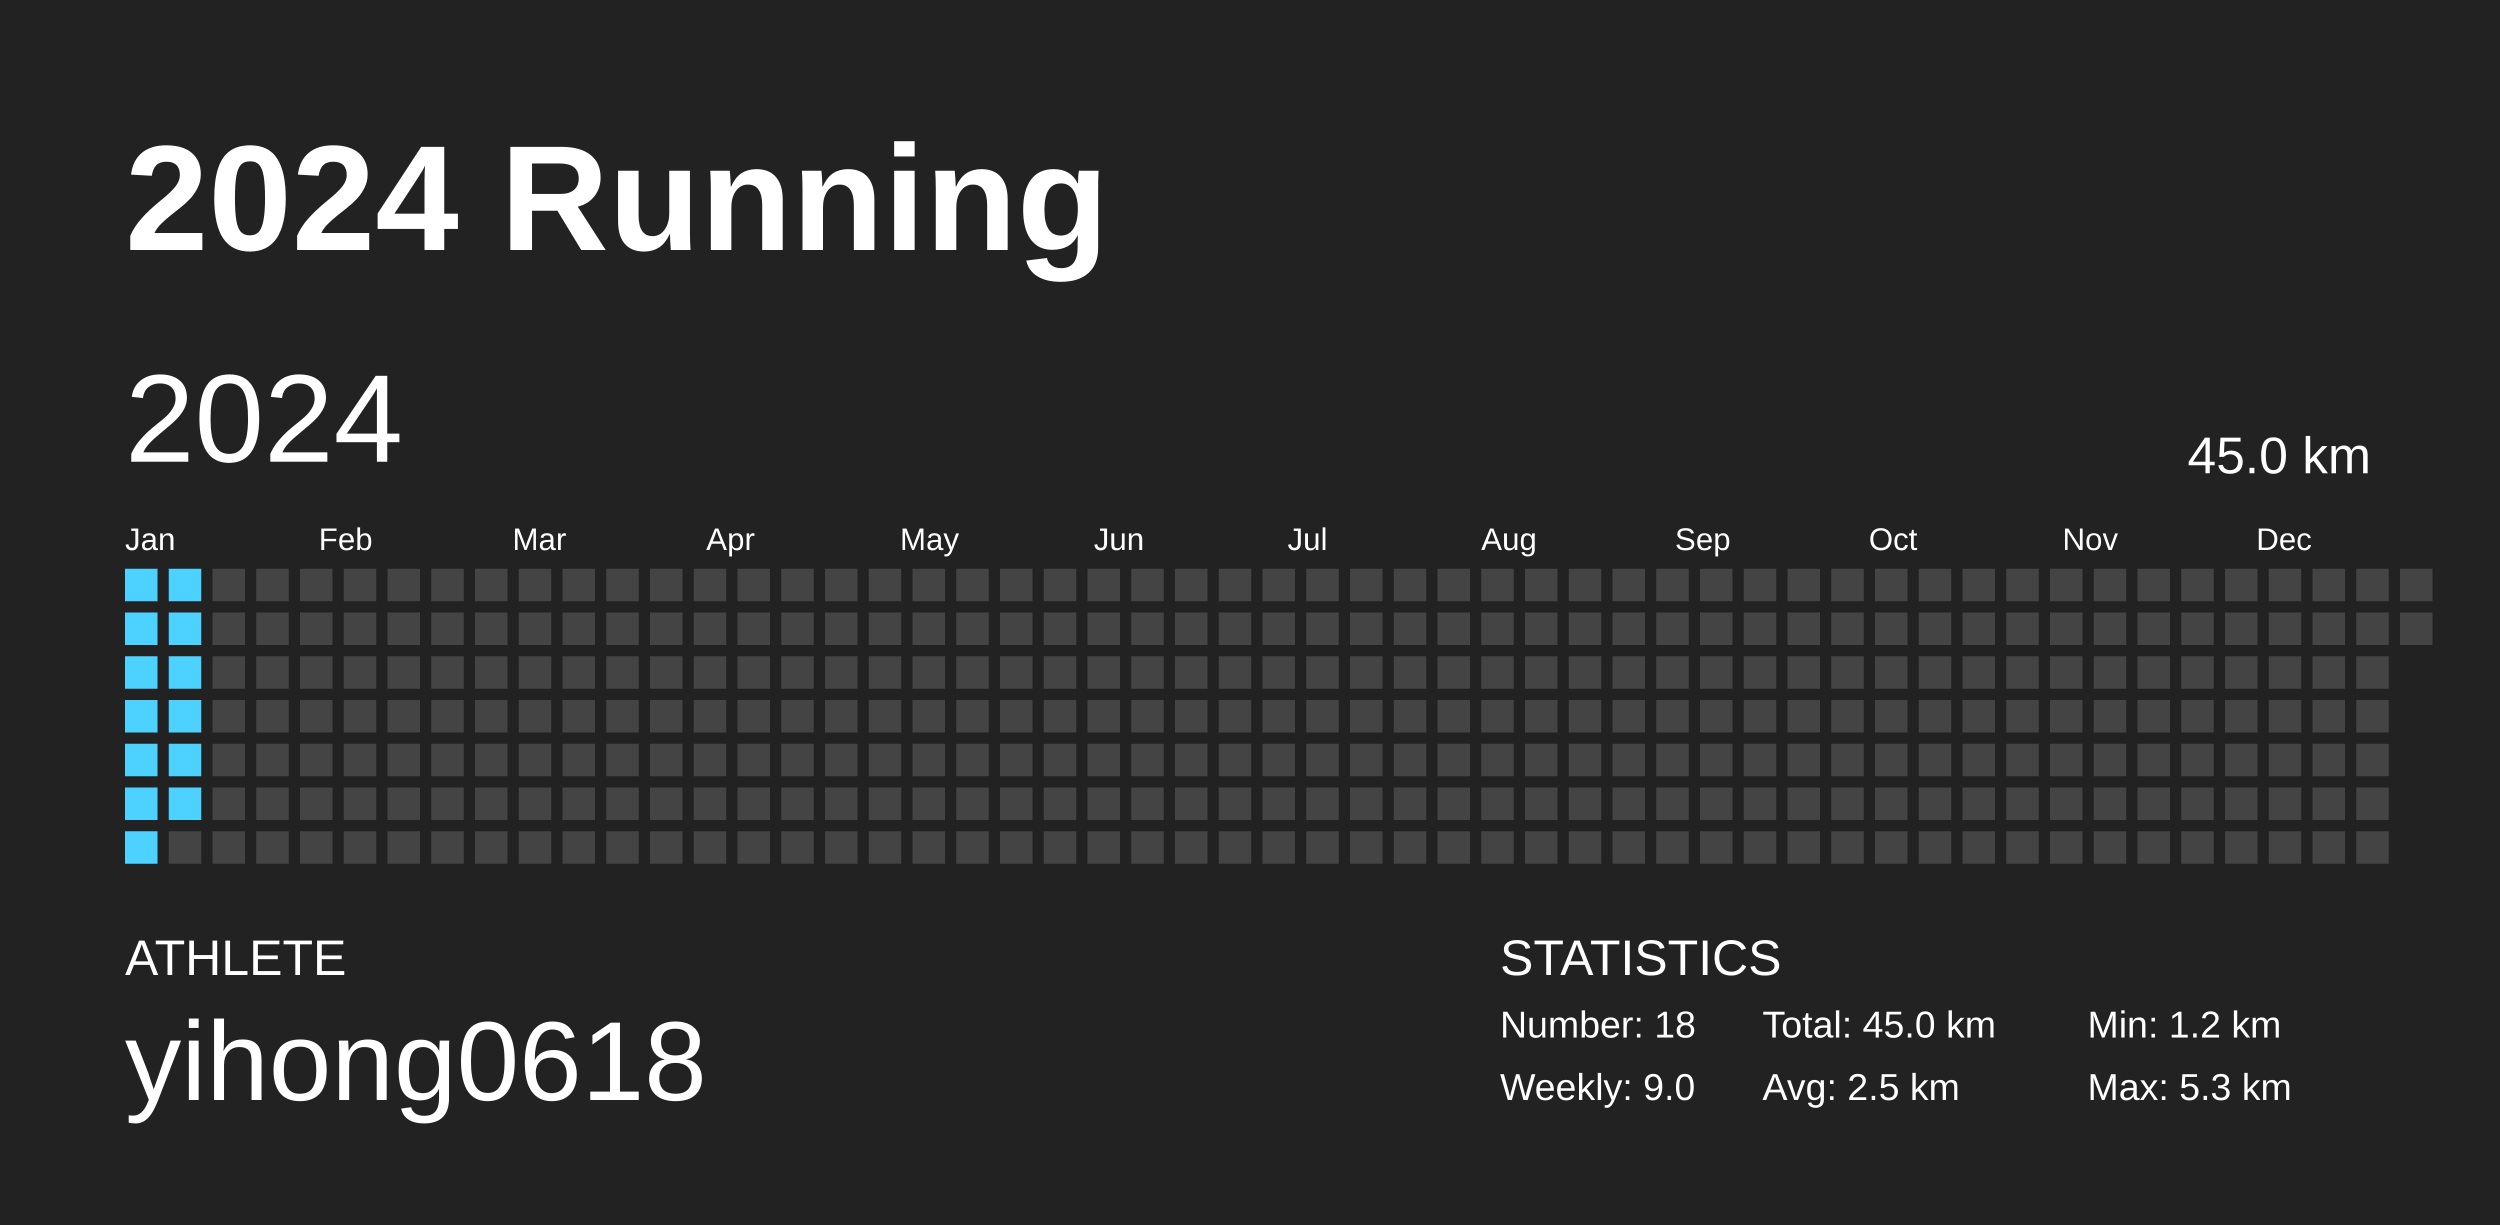
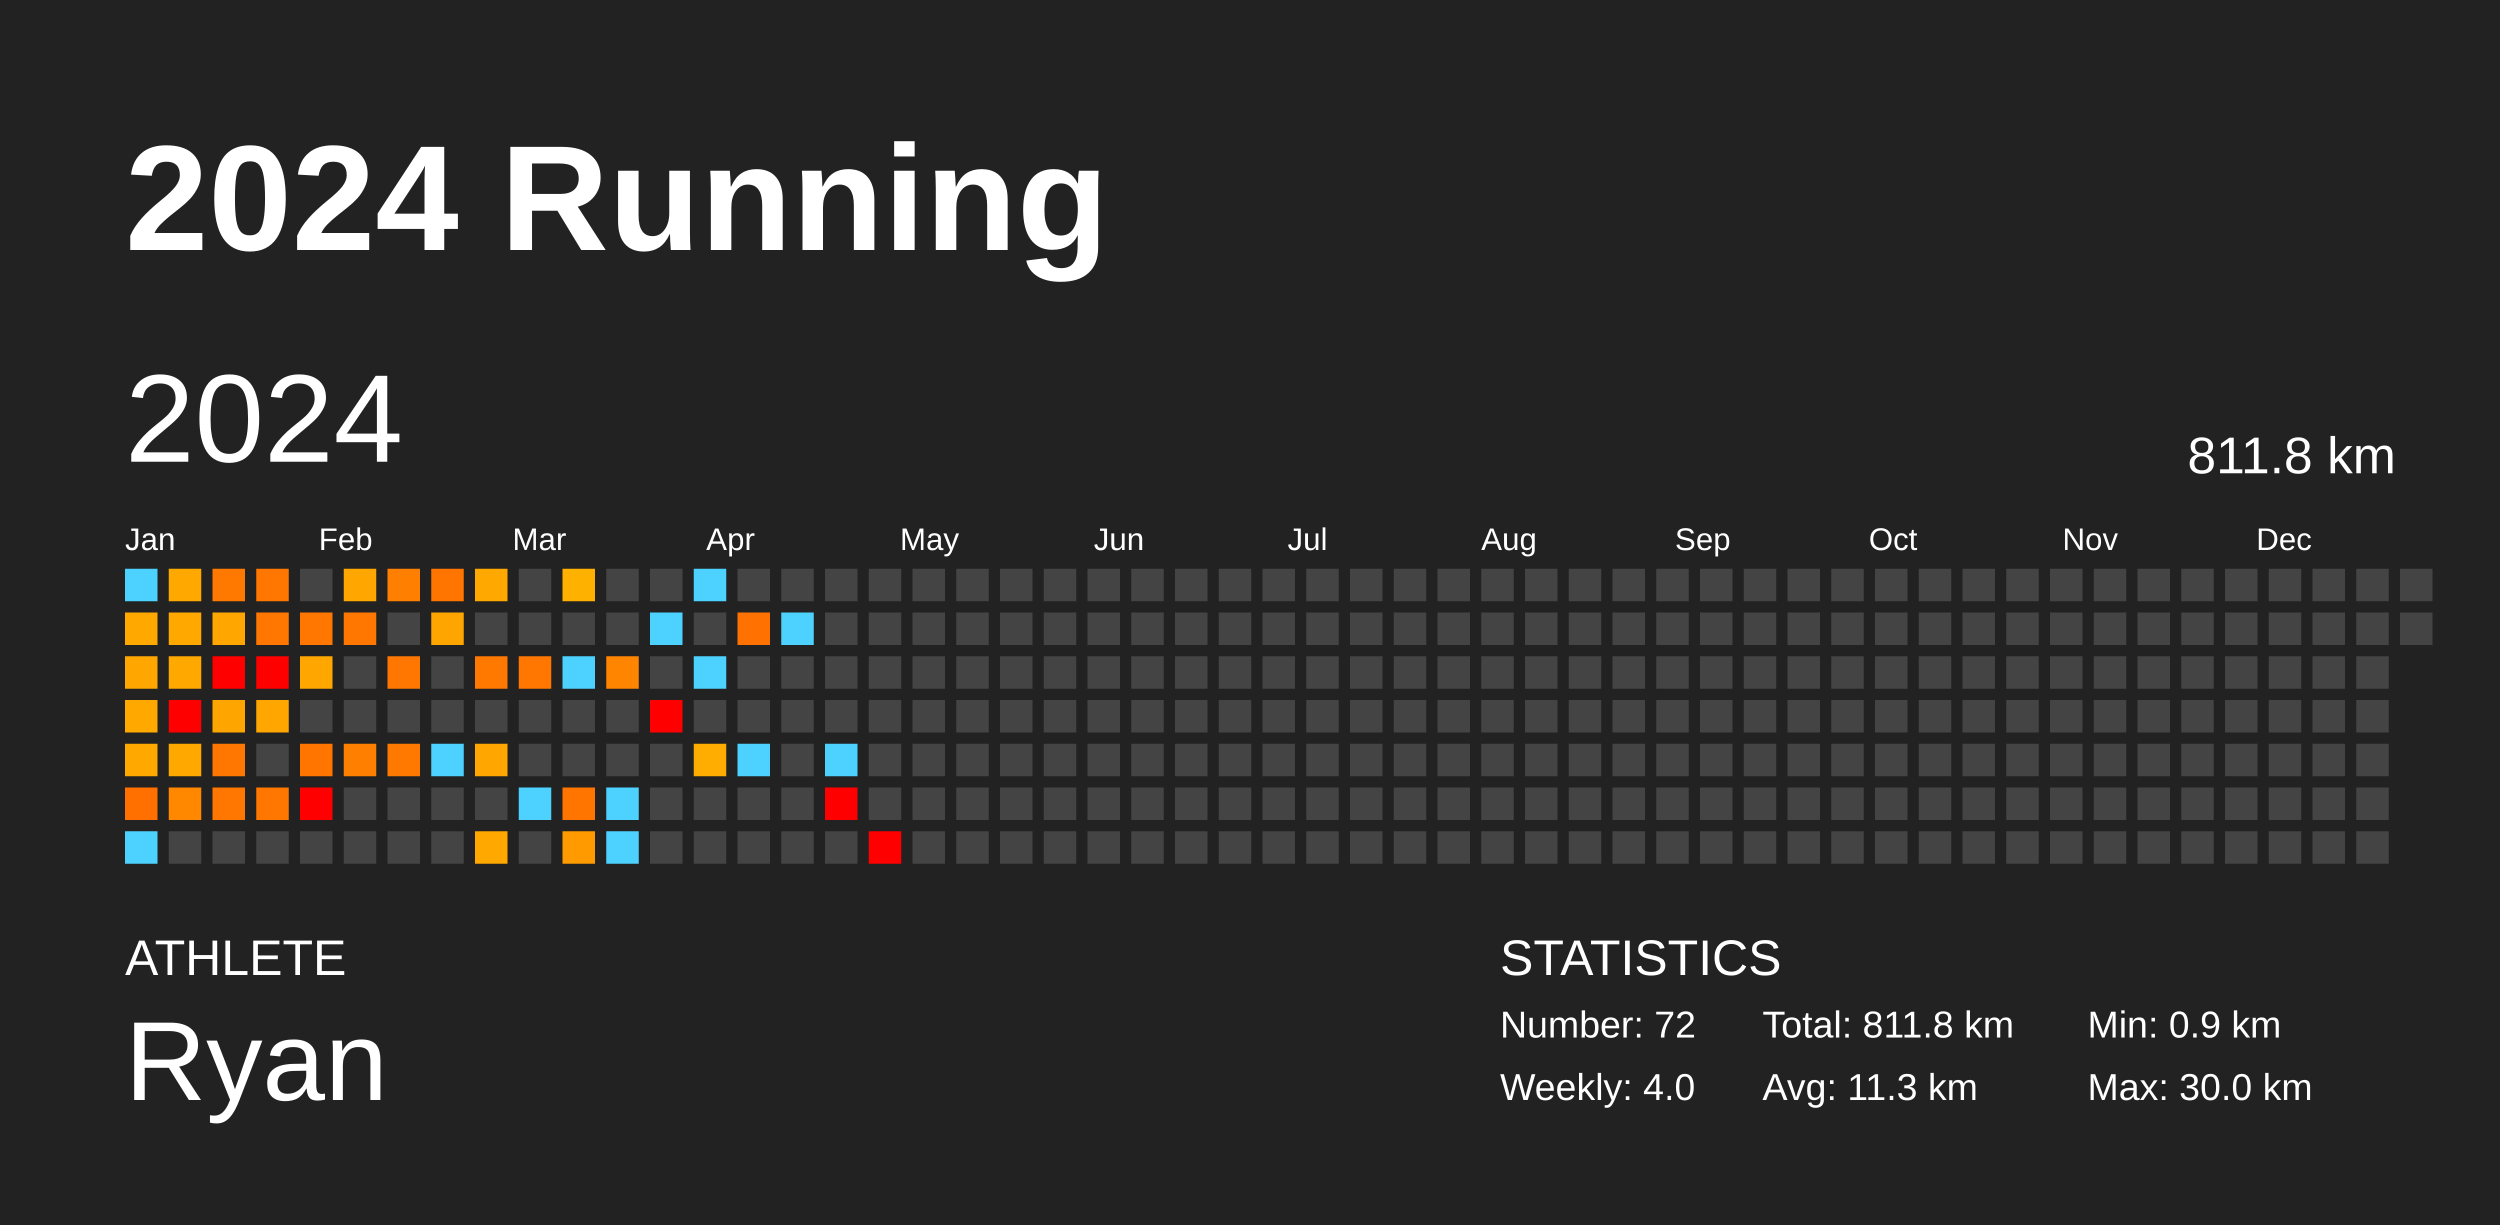
<svg xmlns="http://www.w3.org/2000/svg" baseProfile="full" height="98mm" version="1.1" viewBox="0,0,200,98" width="200mm">
  <defs />
  <rect fill="#222222" height="98" width="200" x="0" y="0" />
  <text fill="#FFFFFF" style="font-size:12px; font-family:Arial; font-weight:bold;" x="10" y="20">2024 Running</text>
  <text fill="#FFFFFF" style="font-size:4px; font-family:Arial" x="10" y="78">ATHLETE</text>
-   <text fill="#FFFFFF" style="font-size:9px; font-family:Arial" x="10" y="88">yihong0618</text>
+   <text fill="#FFFFFF" style="font-size:9px; font-family:Arial" x="10" y="88">Ryan</text>
  <text fill="#FFFFFF" style="font-size:4px; font-family:Arial" x="120" y="78">STATISTICS</text>
-   <text fill="#FFFFFF" style="font-size:3px; font-family:Arial" x="120" y="83">Number: 18</text>
-   <text fill="#FFFFFF" style="font-size:3px; font-family:Arial" x="120" y="88">Weekly: 9.0</text>
-   <text fill="#FFFFFF" style="font-size:3px; font-family:Arial" x="141" y="83">Total: 45.0 km</text>
-   <text fill="#FFFFFF" style="font-size:3px; font-family:Arial" x="141" y="88">Avg: 2.5 km</text>
-   <text fill="#FFFFFF" style="font-size:3px; font-family:Arial" x="167" y="83">Min: 1.2 km</text>
-   <text fill="#FFFFFF" style="font-size:3px; font-family:Arial" x="167" y="88">Max: 5.3 km</text>
+   <text fill="#FFFFFF" style="font-size:3px; font-family:Arial" x="120" y="83">Number: 72</text>
+   <text fill="#FFFFFF" style="font-size:3px; font-family:Arial" x="120" y="88">Weekly: 4.0</text>
+   <text fill="#FFFFFF" style="font-size:3px; font-family:Arial" x="141" y="83">Total: 811.8 km</text>
+   <text fill="#FFFFFF" style="font-size:3px; font-family:Arial" x="141" y="88">Avg: 11.3 km</text>
+   <text fill="#FFFFFF" style="font-size:3px; font-family:Arial" x="167" y="83">Min: 0.9 km</text>
+   <text fill="#FFFFFF" style="font-size:3px; font-family:Arial" x="167" y="88">Max: 30.0 km</text>
  <text dominant-baseline="hanging" fill="#FFFFFF" style="font-size:10.0px; font-family:Arial;" x="10" y="30">2024</text>
-   <text dominant-baseline="hanging" fill="#FFFFFF" style="font-size:4.125px; font-family:Arial;" x="175" y="35">45.0 km</text>
+   <text dominant-baseline="hanging" fill="#FFFFFF" style="font-size:4.125px; font-family:Arial;" x="175" y="35">811.8 km</text>
  <text fill="#FFFFFF" style="font-size:2.5px; font-family:Arial" x="10.0" y="44">Jan</text>
  <text fill="#FFFFFF" style="font-size:2.5px; font-family:Arial" x="25.5" y="44">Feb</text>
  <text fill="#FFFFFF" style="font-size:2.5px; font-family:Arial" x="41.0" y="44">Mar</text>
  <text fill="#FFFFFF" style="font-size:2.5px; font-family:Arial" x="56.5" y="44">Apr</text>
  <text fill="#FFFFFF" style="font-size:2.5px; font-family:Arial" x="72.0" y="44">May</text>
  <text fill="#FFFFFF" style="font-size:2.5px; font-family:Arial" x="87.5" y="44">Jun</text>
  <text fill="#FFFFFF" style="font-size:2.5px; font-family:Arial" x="103.0" y="44">Jul</text>
  <text fill="#FFFFFF" style="font-size:2.5px; font-family:Arial" x="118.5" y="44">Aug</text>
  <text fill="#FFFFFF" style="font-size:2.5px; font-family:Arial" x="134.0" y="44">Sep</text>
  <text fill="#FFFFFF" style="font-size:2.5px; font-family:Arial" x="149.5" y="44">Oct</text>
  <text fill="#FFFFFF" style="font-size:2.5px; font-family:Arial" x="165.0" y="44">Nov</text>
  <text fill="#FFFFFF" style="font-size:2.5px; font-family:Arial" x="180.5" y="44">Dec</text>
  <rect fill="#4dd2ff" height="2.6" width="2.6" x="10.0" y="45.5" />
-   <rect fill="#4dd2ff" height="2.6" width="2.6" x="10.0" y="49.0" />
-   <rect fill="#4dd2ff" height="2.6" width="2.6" x="10.0" y="52.5" />
-   <rect fill="#4dd2ff" height="2.6" width="2.6" x="10.0" y="56.0" />
-   <rect fill="#4dd2ff" height="2.6" width="2.6" x="10.0" y="59.5" />
-   <rect fill="#4dd2ff" height="2.6" width="2.6" x="10.0" y="63.0" />
+   <rect fill="#ffa800" height="2.6" width="2.6" x="10.0" y="49.0" />
+   <rect fill="#ffa700" height="2.6" width="2.6" x="10.0" y="52.5" />
+   <rect fill="#ffa800" height="2.6" width="2.6" x="10.0" y="56.0" />
+   <rect fill="#ffa800" height="2.6" width="2.6" x="10.0" y="59.5" />
+   <rect fill="#ff7000" height="2.6" width="2.6" x="10.0" y="63.0" />
  <rect fill="#4dd2ff" height="2.6" width="2.6" x="10.0" y="66.5" />
-   <rect fill="#4dd2ff" height="2.6" width="2.6" x="13.5" y="45.5" />
-   <rect fill="#4dd2ff" height="2.6" width="2.6" x="13.5" y="49.0" />
-   <rect fill="#4dd2ff" height="2.6" width="2.6" x="13.5" y="52.5" />
-   <rect fill="#4dd2ff" height="2.6" width="2.6" x="13.5" y="56.0" />
-   <rect fill="#4dd2ff" height="2.6" width="2.6" x="13.5" y="59.5" />
-   <rect fill="#4dd2ff" height="2.6" width="2.6" x="13.5" y="63.0" />
+   <rect fill="#ffa800" height="2.6" width="2.6" x="13.5" y="45.5" />
+   <rect fill="#ffa800" height="2.6" width="2.6" x="13.5" y="49.0" />
+   <rect fill="#ffa800" height="2.6" width="2.6" x="13.5" y="52.5" />
+   <rect fill="red" height="2.6" width="2.6" x="13.5" y="56.0" />
+   <rect fill="#ffa800" height="2.6" width="2.6" x="13.5" y="59.5" />
+   <rect fill="#ff8800" height="2.6" width="2.6" x="13.5" y="63.0" />
  <rect fill="#444444" height="2.6" width="2.6" x="13.5" y="66.5" />
-   <rect fill="#444444" height="2.6" width="2.6" x="17.0" y="45.5" />
-   <rect fill="#444444" height="2.6" width="2.6" x="17.0" y="49.0" />
-   <rect fill="#444444" height="2.6" width="2.6" x="17.0" y="52.5" />
-   <rect fill="#444444" height="2.6" width="2.6" x="17.0" y="56.0" />
-   <rect fill="#444444" height="2.6" width="2.6" x="17.0" y="59.5" />
-   <rect fill="#444444" height="2.6" width="2.6" x="17.0" y="63.0" />
+   <rect fill="#ff7800" height="2.6" width="2.6" x="17.0" y="45.5" />
+   <rect fill="#ffa700" height="2.6" width="2.6" x="17.0" y="49.0" />
+   <rect fill="red" height="2.6" width="2.6" x="17.0" y="52.5" />
+   <rect fill="#ffa500" height="2.6" width="2.6" x="17.0" y="56.0" />
+   <rect fill="#ff7600" height="2.6" width="2.6" x="17.0" y="59.5" />
+   <rect fill="#ff7700" height="2.6" width="2.6" x="17.0" y="63.0" />
  <rect fill="#444444" height="2.6" width="2.6" x="17.0" y="66.5" />
-   <rect fill="#444444" height="2.6" width="2.6" x="20.5" y="45.5" />
-   <rect fill="#444444" height="2.6" width="2.6" x="20.5" y="49.0" />
-   <rect fill="#444444" height="2.6" width="2.6" x="20.5" y="52.5" />
-   <rect fill="#444444" height="2.6" width="2.6" x="20.5" y="56.0" />
+   <rect fill="#ff7600" height="2.6" width="2.6" x="20.5" y="45.5" />
+   <rect fill="#ff7700" height="2.6" width="2.6" x="20.5" y="49.0" />
+   <rect fill="red" height="2.6" width="2.6" x="20.5" y="52.5" />
+   <rect fill="#ffa700" height="2.6" width="2.6" x="20.5" y="56.0" />
  <rect fill="#444444" height="2.6" width="2.6" x="20.5" y="59.5" />
-   <rect fill="#444444" height="2.6" width="2.6" x="20.5" y="63.0" />
+   <rect fill="#ff7700" height="2.6" width="2.6" x="20.5" y="63.0" />
  <rect fill="#444444" height="2.6" width="2.6" x="20.5" y="66.5" />
  <rect fill="#444444" height="2.6" width="2.6" x="24.0" y="45.5" />
-   <rect fill="#444444" height="2.6" width="2.6" x="24.0" y="49.0" />
-   <rect fill="#444444" height="2.6" width="2.6" x="24.0" y="52.5" />
+   <rect fill="#ff7700" height="2.6" width="2.6" x="24.0" y="49.0" />
+   <rect fill="#ffa700" height="2.6" width="2.6" x="24.0" y="52.5" />
  <rect fill="#444444" height="2.6" width="2.6" x="24.0" y="56.0" />
-   <rect fill="#444444" height="2.6" width="2.6" x="24.0" y="59.5" />
-   <rect fill="#444444" height="2.6" width="2.6" x="24.0" y="63.0" />
+   <rect fill="#ff7500" height="2.6" width="2.6" x="24.0" y="59.5" />
+   <rect fill="red" height="2.6" width="2.6" x="24.0" y="63.0" />
  <rect fill="#444444" height="2.6" width="2.6" x="24.0" y="66.5" />
-   <rect fill="#444444" height="2.6" width="2.6" x="27.5" y="45.5" />
-   <rect fill="#444444" height="2.6" width="2.6" x="27.5" y="49.0" />
+   <rect fill="#ffa700" height="2.6" width="2.6" x="27.5" y="45.5" />
+   <rect fill="#ff7600" height="2.6" width="2.6" x="27.5" y="49.0" />
  <rect fill="#444444" height="2.6" width="2.6" x="27.5" y="52.5" />
  <rect fill="#444444" height="2.6" width="2.6" x="27.5" y="56.0" />
-   <rect fill="#444444" height="2.6" width="2.6" x="27.5" y="59.5" />
+   <rect fill="#ff7f00" height="2.6" width="2.6" x="27.5" y="59.5" />
  <rect fill="#444444" height="2.6" width="2.6" x="27.5" y="63.0" />
  <rect fill="#444444" height="2.6" width="2.6" x="27.5" y="66.5" />
-   <rect fill="#444444" height="2.6" width="2.6" x="31.0" y="45.5" />
+   <rect fill="#ff8000" height="2.6" width="2.6" x="31.0" y="45.5" />
  <rect fill="#444444" height="2.6" width="2.6" x="31.0" y="49.0" />
-   <rect fill="#444444" height="2.6" width="2.6" x="31.0" y="52.5" />
+   <rect fill="#ff7700" height="2.6" width="2.6" x="31.0" y="52.5" />
  <rect fill="#444444" height="2.6" width="2.6" x="31.0" y="56.0" />
-   <rect fill="#444444" height="2.6" width="2.6" x="31.0" y="59.5" />
+   <rect fill="#ff7800" height="2.6" width="2.6" x="31.0" y="59.5" />
  <rect fill="#444444" height="2.6" width="2.6" x="31.0" y="63.0" />
  <rect fill="#444444" height="2.6" width="2.6" x="31.0" y="66.5" />
-   <rect fill="#444444" height="2.6" width="2.6" x="34.5" y="45.5" />
-   <rect fill="#444444" height="2.6" width="2.6" x="34.5" y="49.0" />
+   <rect fill="#ff7500" height="2.6" width="2.6" x="34.5" y="45.5" />
+   <rect fill="#ffa500" height="2.6" width="2.6" x="34.5" y="49.0" />
  <rect fill="#444444" height="2.6" width="2.6" x="34.5" y="52.5" />
  <rect fill="#444444" height="2.6" width="2.6" x="34.5" y="56.0" />
-   <rect fill="#444444" height="2.6" width="2.6" x="34.5" y="59.5" />
+   <rect fill="#4dd2ff" height="2.6" width="2.6" x="34.5" y="59.5" />
  <rect fill="#444444" height="2.6" width="2.6" x="34.5" y="63.0" />
  <rect fill="#444444" height="2.6" width="2.6" x="34.5" y="66.5" />
-   <rect fill="#444444" height="2.6" width="2.6" x="38.0" y="45.5" />
+   <rect fill="#ffa800" height="2.6" width="2.6" x="38.0" y="45.5" />
  <rect fill="#444444" height="2.6" width="2.6" x="38.0" y="49.0" />
-   <rect fill="#444444" height="2.6" width="2.6" x="38.0" y="52.5" />
+   <rect fill="#ff7800" height="2.6" width="2.6" x="38.0" y="52.5" />
  <rect fill="#444444" height="2.6" width="2.6" x="38.0" y="56.0" />
-   <rect fill="#444444" height="2.6" width="2.6" x="38.0" y="59.5" />
+   <rect fill="#ffa700" height="2.6" width="2.6" x="38.0" y="59.5" />
  <rect fill="#444444" height="2.6" width="2.6" x="38.0" y="63.0" />
-   <rect fill="#444444" height="2.6" width="2.6" x="38.0" y="66.5" />
+   <rect fill="#ffa800" height="2.6" width="2.6" x="38.0" y="66.5" />
  <rect fill="#444444" height="2.6" width="2.6" x="41.5" y="45.5" />
  <rect fill="#444444" height="2.6" width="2.6" x="41.5" y="49.0" />
-   <rect fill="#444444" height="2.6" width="2.6" x="41.5" y="52.5" />
+   <rect fill="#ff7700" height="2.6" width="2.6" x="41.5" y="52.5" />
  <rect fill="#444444" height="2.6" width="2.6" x="41.5" y="56.0" />
  <rect fill="#444444" height="2.6" width="2.6" x="41.5" y="59.5" />
-   <rect fill="#444444" height="2.6" width="2.6" x="41.5" y="63.0" />
+   <rect fill="#4dd2ff" height="2.6" width="2.6" x="41.5" y="63.0" />
  <rect fill="#444444" height="2.6" width="2.6" x="41.5" y="66.5" />
-   <rect fill="#444444" height="2.6" width="2.6" x="45.0" y="45.5" />
+   <rect fill="#ffb100" height="2.6" width="2.6" x="45.0" y="45.5" />
  <rect fill="#444444" height="2.6" width="2.6" x="45.0" y="49.0" />
-   <rect fill="#444444" height="2.6" width="2.6" x="45.0" y="52.5" />
+   <rect fill="#4dd2ff" height="2.6" width="2.6" x="45.0" y="52.5" />
  <rect fill="#444444" height="2.6" width="2.6" x="45.0" y="56.0" />
  <rect fill="#444444" height="2.6" width="2.6" x="45.0" y="59.5" />
-   <rect fill="#444444" height="2.6" width="2.6" x="45.0" y="63.0" />
-   <rect fill="#444444" height="2.6" width="2.6" x="45.0" y="66.5" />
+   <rect fill="#ff7500" height="2.6" width="2.6" x="45.0" y="63.0" />
+   <rect fill="#ff9b00" height="2.6" width="2.6" x="45.0" y="66.5" />
  <rect fill="#444444" height="2.6" width="2.6" x="48.5" y="45.5" />
  <rect fill="#444444" height="2.6" width="2.6" x="48.5" y="49.0" />
-   <rect fill="#444444" height="2.6" width="2.6" x="48.5" y="52.5" />
+   <rect fill="#ff8400" height="2.6" width="2.6" x="48.5" y="52.5" />
  <rect fill="#444444" height="2.6" width="2.6" x="48.5" y="56.0" />
  <rect fill="#444444" height="2.6" width="2.6" x="48.5" y="59.5" />
-   <rect fill="#444444" height="2.6" width="2.6" x="48.5" y="63.0" />
-   <rect fill="#444444" height="2.6" width="2.6" x="48.5" y="66.5" />
+   <rect fill="#4dd2ff" height="2.6" width="2.6" x="48.5" y="63.0" />
+   <rect fill="#4dd2ff" height="2.6" width="2.6" x="48.5" y="66.5" />
  <rect fill="#444444" height="2.6" width="2.6" x="52.0" y="45.5" />
-   <rect fill="#444444" height="2.6" width="2.6" x="52.0" y="49.0" />
+   <rect fill="#4dd2ff" height="2.6" width="2.6" x="52.0" y="49.0" />
  <rect fill="#444444" height="2.6" width="2.6" x="52.0" y="52.5" />
-   <rect fill="#444444" height="2.6" width="2.6" x="52.0" y="56.0" />
+   <rect fill="red" height="2.6" width="2.6" x="52.0" y="56.0" />
  <rect fill="#444444" height="2.6" width="2.6" x="52.0" y="59.5" />
  <rect fill="#444444" height="2.6" width="2.6" x="52.0" y="63.0" />
  <rect fill="#444444" height="2.6" width="2.6" x="52.0" y="66.5" />
-   <rect fill="#444444" height="2.6" width="2.6" x="55.5" y="45.5" />
+   <rect fill="#4dd2ff" height="2.6" width="2.6" x="55.5" y="45.5" />
  <rect fill="#444444" height="2.6" width="2.6" x="55.5" y="49.0" />
-   <rect fill="#444444" height="2.6" width="2.6" x="55.5" y="52.5" />
+   <rect fill="#4dd2ff" height="2.6" width="2.6" x="55.5" y="52.5" />
  <rect fill="#444444" height="2.6" width="2.6" x="55.5" y="56.0" />
-   <rect fill="#444444" height="2.6" width="2.6" x="55.5" y="59.5" />
+   <rect fill="#ffad00" height="2.6" width="2.6" x="55.5" y="59.5" />
  <rect fill="#444444" height="2.6" width="2.6" x="55.5" y="63.0" />
  <rect fill="#444444" height="2.6" width="2.6" x="55.5" y="66.5" />
  <rect fill="#444444" height="2.6" width="2.6" x="59.0" y="45.5" />
-   <rect fill="#444444" height="2.6" width="2.6" x="59.0" y="49.0" />
+   <rect fill="#ff7100" height="2.6" width="2.6" x="59.0" y="49.0" />
  <rect fill="#444444" height="2.6" width="2.6" x="59.0" y="52.5" />
  <rect fill="#444444" height="2.6" width="2.6" x="59.0" y="56.0" />
-   <rect fill="#444444" height="2.6" width="2.6" x="59.0" y="59.5" />
+   <rect fill="#4dd2ff" height="2.6" width="2.6" x="59.0" y="59.5" />
  <rect fill="#444444" height="2.6" width="2.6" x="59.0" y="63.0" />
  <rect fill="#444444" height="2.6" width="2.6" x="59.0" y="66.5" />
  <rect fill="#444444" height="2.6" width="2.6" x="62.5" y="45.5" />
-   <rect fill="#444444" height="2.6" width="2.6" x="62.5" y="49.0" />
+   <rect fill="#4dd2ff" height="2.6" width="2.6" x="62.5" y="49.0" />
  <rect fill="#444444" height="2.6" width="2.6" x="62.5" y="52.5" />
  <rect fill="#444444" height="2.6" width="2.6" x="62.5" y="56.0" />
  <rect fill="#444444" height="2.6" width="2.6" x="62.5" y="59.5" />
  <rect fill="#444444" height="2.6" width="2.6" x="62.5" y="63.0" />
  <rect fill="#444444" height="2.6" width="2.6" x="62.5" y="66.5" />
  <rect fill="#444444" height="2.6" width="2.6" x="66.0" y="45.5" />
  <rect fill="#444444" height="2.6" width="2.6" x="66.0" y="49.0" />
  <rect fill="#444444" height="2.6" width="2.6" x="66.0" y="52.5" />
  <rect fill="#444444" height="2.6" width="2.6" x="66.0" y="56.0" />
-   <rect fill="#444444" height="2.6" width="2.6" x="66.0" y="59.5" />
-   <rect fill="#444444" height="2.6" width="2.6" x="66.0" y="63.0" />
+   <rect fill="#4dd2ff" height="2.6" width="2.6" x="66.0" y="59.5" />
+   <rect fill="red" height="2.6" width="2.6" x="66.0" y="63.0" />
  <rect fill="#444444" height="2.6" width="2.6" x="66.0" y="66.5" />
  <rect fill="#444444" height="2.6" width="2.6" x="69.5" y="45.5" />
  <rect fill="#444444" height="2.6" width="2.6" x="69.5" y="49.0" />
  <rect fill="#444444" height="2.6" width="2.6" x="69.5" y="52.5" />
  <rect fill="#444444" height="2.6" width="2.6" x="69.5" y="56.0" />
  <rect fill="#444444" height="2.6" width="2.6" x="69.5" y="59.5" />
  <rect fill="#444444" height="2.6" width="2.6" x="69.5" y="63.0" />
-   <rect fill="#444444" height="2.6" width="2.6" x="69.5" y="66.5" />
+   <rect fill="red" height="2.6" width="2.6" x="69.5" y="66.5" />
  <rect fill="#444444" height="2.6" width="2.6" x="73.0" y="45.5" />
  <rect fill="#444444" height="2.6" width="2.6" x="73.0" y="49.0" />
  <rect fill="#444444" height="2.6" width="2.6" x="73.0" y="52.5" />
  <rect fill="#444444" height="2.6" width="2.6" x="73.0" y="56.0" />
  <rect fill="#444444" height="2.6" width="2.6" x="73.0" y="59.5" />
  <rect fill="#444444" height="2.6" width="2.6" x="73.0" y="63.0" />
  <rect fill="#444444" height="2.6" width="2.6" x="73.0" y="66.5" />
  <rect fill="#444444" height="2.6" width="2.6" x="76.5" y="45.5" />
  <rect fill="#444444" height="2.6" width="2.6" x="76.5" y="49.0" />
  <rect fill="#444444" height="2.6" width="2.6" x="76.5" y="52.5" />
  <rect fill="#444444" height="2.6" width="2.6" x="76.5" y="56.0" />
  <rect fill="#444444" height="2.6" width="2.6" x="76.5" y="59.5" />
  <rect fill="#444444" height="2.6" width="2.6" x="76.5" y="63.0" />
  <rect fill="#444444" height="2.6" width="2.6" x="76.5" y="66.5" />
  <rect fill="#444444" height="2.6" width="2.6" x="80.0" y="45.5" />
  <rect fill="#444444" height="2.6" width="2.6" x="80.0" y="49.0" />
  <rect fill="#444444" height="2.6" width="2.6" x="80.0" y="52.5" />
  <rect fill="#444444" height="2.6" width="2.6" x="80.0" y="56.0" />
  <rect fill="#444444" height="2.6" width="2.6" x="80.0" y="59.5" />
  <rect fill="#444444" height="2.6" width="2.6" x="80.0" y="63.0" />
  <rect fill="#444444" height="2.6" width="2.6" x="80.0" y="66.5" />
  <rect fill="#444444" height="2.6" width="2.6" x="83.5" y="45.5" />
  <rect fill="#444444" height="2.6" width="2.6" x="83.5" y="49.0" />
  <rect fill="#444444" height="2.6" width="2.6" x="83.5" y="52.5" />
  <rect fill="#444444" height="2.6" width="2.6" x="83.5" y="56.0" />
  <rect fill="#444444" height="2.6" width="2.6" x="83.5" y="59.5" />
  <rect fill="#444444" height="2.6" width="2.6" x="83.5" y="63.0" />
  <rect fill="#444444" height="2.6" width="2.6" x="83.5" y="66.5" />
  <rect fill="#444444" height="2.6" width="2.6" x="87.0" y="45.5" />
  <rect fill="#444444" height="2.6" width="2.6" x="87.0" y="49.0" />
  <rect fill="#444444" height="2.6" width="2.6" x="87.0" y="52.5" />
  <rect fill="#444444" height="2.6" width="2.6" x="87.0" y="56.0" />
  <rect fill="#444444" height="2.6" width="2.6" x="87.0" y="59.5" />
  <rect fill="#444444" height="2.6" width="2.6" x="87.0" y="63.0" />
  <rect fill="#444444" height="2.6" width="2.6" x="87.0" y="66.5" />
  <rect fill="#444444" height="2.6" width="2.6" x="90.5" y="45.5" />
  <rect fill="#444444" height="2.6" width="2.6" x="90.5" y="49.0" />
  <rect fill="#444444" height="2.6" width="2.6" x="90.5" y="52.5" />
  <rect fill="#444444" height="2.6" width="2.6" x="90.5" y="56.0" />
  <rect fill="#444444" height="2.6" width="2.6" x="90.5" y="59.5" />
  <rect fill="#444444" height="2.6" width="2.6" x="90.5" y="63.0" />
  <rect fill="#444444" height="2.6" width="2.6" x="90.5" y="66.5" />
  <rect fill="#444444" height="2.6" width="2.6" x="94.0" y="45.5" />
  <rect fill="#444444" height="2.6" width="2.6" x="94.0" y="49.0" />
  <rect fill="#444444" height="2.6" width="2.6" x="94.0" y="52.5" />
  <rect fill="#444444" height="2.6" width="2.6" x="94.0" y="56.0" />
  <rect fill="#444444" height="2.6" width="2.6" x="94.0" y="59.5" />
  <rect fill="#444444" height="2.6" width="2.6" x="94.0" y="63.0" />
  <rect fill="#444444" height="2.6" width="2.6" x="94.0" y="66.5" />
  <rect fill="#444444" height="2.6" width="2.6" x="97.5" y="45.5" />
  <rect fill="#444444" height="2.6" width="2.6" x="97.5" y="49.0" />
  <rect fill="#444444" height="2.6" width="2.6" x="97.5" y="52.5" />
  <rect fill="#444444" height="2.6" width="2.6" x="97.5" y="56.0" />
  <rect fill="#444444" height="2.6" width="2.6" x="97.5" y="59.5" />
  <rect fill="#444444" height="2.6" width="2.6" x="97.5" y="63.0" />
  <rect fill="#444444" height="2.6" width="2.6" x="97.5" y="66.5" />
  <rect fill="#444444" height="2.6" width="2.6" x="101.0" y="45.5" />
  <rect fill="#444444" height="2.6" width="2.6" x="101.0" y="49.0" />
  <rect fill="#444444" height="2.6" width="2.6" x="101.0" y="52.5" />
  <rect fill="#444444" height="2.6" width="2.6" x="101.0" y="56.0" />
  <rect fill="#444444" height="2.6" width="2.6" x="101.0" y="59.5" />
  <rect fill="#444444" height="2.6" width="2.6" x="101.0" y="63.0" />
  <rect fill="#444444" height="2.6" width="2.6" x="101.0" y="66.5" />
  <rect fill="#444444" height="2.6" width="2.6" x="104.5" y="45.5" />
  <rect fill="#444444" height="2.6" width="2.6" x="104.5" y="49.0" />
  <rect fill="#444444" height="2.6" width="2.6" x="104.5" y="52.5" />
  <rect fill="#444444" height="2.6" width="2.6" x="104.5" y="56.0" />
  <rect fill="#444444" height="2.6" width="2.6" x="104.5" y="59.5" />
  <rect fill="#444444" height="2.6" width="2.6" x="104.5" y="63.0" />
  <rect fill="#444444" height="2.6" width="2.6" x="104.5" y="66.5" />
  <rect fill="#444444" height="2.6" width="2.6" x="108.0" y="45.5" />
  <rect fill="#444444" height="2.6" width="2.6" x="108.0" y="49.0" />
  <rect fill="#444444" height="2.6" width="2.6" x="108.0" y="52.5" />
  <rect fill="#444444" height="2.6" width="2.6" x="108.0" y="56.0" />
  <rect fill="#444444" height="2.6" width="2.6" x="108.0" y="59.5" />
  <rect fill="#444444" height="2.6" width="2.6" x="108.0" y="63.0" />
  <rect fill="#444444" height="2.6" width="2.6" x="108.0" y="66.5" />
  <rect fill="#444444" height="2.6" width="2.6" x="111.5" y="45.5" />
  <rect fill="#444444" height="2.6" width="2.6" x="111.5" y="49.0" />
  <rect fill="#444444" height="2.6" width="2.6" x="111.5" y="52.5" />
  <rect fill="#444444" height="2.6" width="2.6" x="111.5" y="56.0" />
  <rect fill="#444444" height="2.6" width="2.6" x="111.5" y="59.5" />
  <rect fill="#444444" height="2.6" width="2.6" x="111.5" y="63.0" />
  <rect fill="#444444" height="2.6" width="2.6" x="111.5" y="66.5" />
  <rect fill="#444444" height="2.6" width="2.6" x="115.0" y="45.5" />
  <rect fill="#444444" height="2.6" width="2.6" x="115.0" y="49.0" />
  <rect fill="#444444" height="2.6" width="2.6" x="115.0" y="52.5" />
  <rect fill="#444444" height="2.6" width="2.6" x="115.0" y="56.0" />
  <rect fill="#444444" height="2.6" width="2.6" x="115.0" y="59.5" />
  <rect fill="#444444" height="2.6" width="2.6" x="115.0" y="63.0" />
  <rect fill="#444444" height="2.6" width="2.6" x="115.0" y="66.5" />
  <rect fill="#444444" height="2.6" width="2.6" x="118.5" y="45.5" />
  <rect fill="#444444" height="2.6" width="2.6" x="118.5" y="49.0" />
  <rect fill="#444444" height="2.6" width="2.6" x="118.5" y="52.5" />
  <rect fill="#444444" height="2.6" width="2.6" x="118.5" y="56.0" />
  <rect fill="#444444" height="2.6" width="2.6" x="118.5" y="59.5" />
  <rect fill="#444444" height="2.6" width="2.6" x="118.5" y="63.0" />
  <rect fill="#444444" height="2.6" width="2.6" x="118.5" y="66.5" />
  <rect fill="#444444" height="2.6" width="2.6" x="122.0" y="45.5" />
  <rect fill="#444444" height="2.6" width="2.6" x="122.0" y="49.0" />
  <rect fill="#444444" height="2.6" width="2.6" x="122.0" y="52.5" />
  <rect fill="#444444" height="2.6" width="2.6" x="122.0" y="56.0" />
  <rect fill="#444444" height="2.6" width="2.6" x="122.0" y="59.5" />
  <rect fill="#444444" height="2.6" width="2.6" x="122.0" y="63.0" />
  <rect fill="#444444" height="2.6" width="2.6" x="122.0" y="66.5" />
  <rect fill="#444444" height="2.6" width="2.6" x="125.5" y="45.5" />
  <rect fill="#444444" height="2.6" width="2.6" x="125.5" y="49.0" />
  <rect fill="#444444" height="2.6" width="2.6" x="125.5" y="52.5" />
  <rect fill="#444444" height="2.6" width="2.6" x="125.5" y="56.0" />
  <rect fill="#444444" height="2.6" width="2.6" x="125.5" y="59.5" />
  <rect fill="#444444" height="2.6" width="2.6" x="125.5" y="63.0" />
  <rect fill="#444444" height="2.6" width="2.6" x="125.5" y="66.5" />
  <rect fill="#444444" height="2.6" width="2.6" x="129.0" y="45.5" />
  <rect fill="#444444" height="2.6" width="2.6" x="129.0" y="49.0" />
  <rect fill="#444444" height="2.6" width="2.6" x="129.0" y="52.5" />
  <rect fill="#444444" height="2.6" width="2.6" x="129.0" y="56.0" />
  <rect fill="#444444" height="2.6" width="2.6" x="129.0" y="59.5" />
  <rect fill="#444444" height="2.6" width="2.6" x="129.0" y="63.0" />
  <rect fill="#444444" height="2.6" width="2.6" x="129.0" y="66.5" />
  <rect fill="#444444" height="2.6" width="2.6" x="132.5" y="45.5" />
  <rect fill="#444444" height="2.6" width="2.6" x="132.5" y="49.0" />
  <rect fill="#444444" height="2.6" width="2.6" x="132.5" y="52.5" />
  <rect fill="#444444" height="2.6" width="2.6" x="132.5" y="56.0" />
  <rect fill="#444444" height="2.6" width="2.6" x="132.5" y="59.5" />
  <rect fill="#444444" height="2.6" width="2.6" x="132.5" y="63.0" />
  <rect fill="#444444" height="2.6" width="2.6" x="132.5" y="66.5" />
  <rect fill="#444444" height="2.6" width="2.6" x="136.0" y="45.5" />
  <rect fill="#444444" height="2.6" width="2.6" x="136.0" y="49.0" />
  <rect fill="#444444" height="2.6" width="2.6" x="136.0" y="52.5" />
  <rect fill="#444444" height="2.6" width="2.6" x="136.0" y="56.0" />
  <rect fill="#444444" height="2.6" width="2.6" x="136.0" y="59.5" />
  <rect fill="#444444" height="2.6" width="2.6" x="136.0" y="63.0" />
  <rect fill="#444444" height="2.6" width="2.6" x="136.0" y="66.5" />
  <rect fill="#444444" height="2.6" width="2.6" x="139.5" y="45.5" />
  <rect fill="#444444" height="2.6" width="2.6" x="139.5" y="49.0" />
  <rect fill="#444444" height="2.6" width="2.6" x="139.5" y="52.5" />
  <rect fill="#444444" height="2.6" width="2.6" x="139.5" y="56.0" />
  <rect fill="#444444" height="2.6" width="2.6" x="139.5" y="59.5" />
  <rect fill="#444444" height="2.6" width="2.6" x="139.5" y="63.0" />
  <rect fill="#444444" height="2.6" width="2.6" x="139.5" y="66.5" />
  <rect fill="#444444" height="2.6" width="2.6" x="143.0" y="45.5" />
  <rect fill="#444444" height="2.6" width="2.6" x="143.0" y="49.0" />
  <rect fill="#444444" height="2.6" width="2.6" x="143.0" y="52.5" />
  <rect fill="#444444" height="2.6" width="2.6" x="143.0" y="56.0" />
  <rect fill="#444444" height="2.6" width="2.6" x="143.0" y="59.5" />
  <rect fill="#444444" height="2.6" width="2.6" x="143.0" y="63.0" />
  <rect fill="#444444" height="2.6" width="2.6" x="143.0" y="66.5" />
  <rect fill="#444444" height="2.6" width="2.6" x="146.5" y="45.5" />
  <rect fill="#444444" height="2.6" width="2.6" x="146.5" y="49.0" />
  <rect fill="#444444" height="2.6" width="2.6" x="146.5" y="52.5" />
  <rect fill="#444444" height="2.6" width="2.6" x="146.5" y="56.0" />
  <rect fill="#444444" height="2.6" width="2.6" x="146.5" y="59.5" />
  <rect fill="#444444" height="2.6" width="2.6" x="146.5" y="63.0" />
  <rect fill="#444444" height="2.6" width="2.6" x="146.5" y="66.5" />
  <rect fill="#444444" height="2.6" width="2.6" x="150.0" y="45.5" />
  <rect fill="#444444" height="2.6" width="2.6" x="150.0" y="49.0" />
  <rect fill="#444444" height="2.6" width="2.6" x="150.0" y="52.5" />
  <rect fill="#444444" height="2.6" width="2.6" x="150.0" y="56.0" />
  <rect fill="#444444" height="2.6" width="2.6" x="150.0" y="59.5" />
  <rect fill="#444444" height="2.6" width="2.6" x="150.0" y="63.0" />
  <rect fill="#444444" height="2.6" width="2.6" x="150.0" y="66.5" />
  <rect fill="#444444" height="2.6" width="2.6" x="153.5" y="45.5" />
  <rect fill="#444444" height="2.6" width="2.6" x="153.5" y="49.0" />
  <rect fill="#444444" height="2.6" width="2.6" x="153.5" y="52.5" />
  <rect fill="#444444" height="2.6" width="2.6" x="153.5" y="56.0" />
  <rect fill="#444444" height="2.6" width="2.6" x="153.5" y="59.5" />
  <rect fill="#444444" height="2.6" width="2.6" x="153.5" y="63.0" />
  <rect fill="#444444" height="2.6" width="2.6" x="153.5" y="66.5" />
  <rect fill="#444444" height="2.6" width="2.6" x="157.0" y="45.5" />
  <rect fill="#444444" height="2.6" width="2.6" x="157.0" y="49.0" />
  <rect fill="#444444" height="2.6" width="2.6" x="157.0" y="52.5" />
  <rect fill="#444444" height="2.6" width="2.6" x="157.0" y="56.0" />
  <rect fill="#444444" height="2.6" width="2.6" x="157.0" y="59.5" />
  <rect fill="#444444" height="2.6" width="2.6" x="157.0" y="63.0" />
  <rect fill="#444444" height="2.6" width="2.6" x="157.0" y="66.5" />
  <rect fill="#444444" height="2.6" width="2.6" x="160.5" y="45.5" />
  <rect fill="#444444" height="2.6" width="2.6" x="160.5" y="49.0" />
  <rect fill="#444444" height="2.6" width="2.6" x="160.5" y="52.5" />
  <rect fill="#444444" height="2.6" width="2.6" x="160.5" y="56.0" />
  <rect fill="#444444" height="2.6" width="2.6" x="160.5" y="59.5" />
  <rect fill="#444444" height="2.6" width="2.6" x="160.5" y="63.0" />
  <rect fill="#444444" height="2.6" width="2.6" x="160.5" y="66.5" />
  <rect fill="#444444" height="2.6" width="2.6" x="164.0" y="45.5" />
  <rect fill="#444444" height="2.6" width="2.6" x="164.0" y="49.0" />
  <rect fill="#444444" height="2.6" width="2.6" x="164.0" y="52.5" />
  <rect fill="#444444" height="2.6" width="2.6" x="164.0" y="56.0" />
  <rect fill="#444444" height="2.6" width="2.6" x="164.0" y="59.5" />
  <rect fill="#444444" height="2.6" width="2.6" x="164.0" y="63.0" />
  <rect fill="#444444" height="2.6" width="2.6" x="164.0" y="66.5" />
  <rect fill="#444444" height="2.6" width="2.6" x="167.5" y="45.5" />
  <rect fill="#444444" height="2.6" width="2.6" x="167.5" y="49.0" />
  <rect fill="#444444" height="2.6" width="2.6" x="167.5" y="52.5" />
  <rect fill="#444444" height="2.6" width="2.6" x="167.5" y="56.0" />
  <rect fill="#444444" height="2.6" width="2.6" x="167.5" y="59.5" />
  <rect fill="#444444" height="2.6" width="2.6" x="167.5" y="63.0" />
  <rect fill="#444444" height="2.6" width="2.6" x="167.5" y="66.5" />
  <rect fill="#444444" height="2.6" width="2.6" x="171.0" y="45.5" />
  <rect fill="#444444" height="2.6" width="2.6" x="171.0" y="49.0" />
  <rect fill="#444444" height="2.6" width="2.6" x="171.0" y="52.5" />
  <rect fill="#444444" height="2.6" width="2.6" x="171.0" y="56.0" />
  <rect fill="#444444" height="2.6" width="2.6" x="171.0" y="59.5" />
  <rect fill="#444444" height="2.6" width="2.6" x="171.0" y="63.0" />
  <rect fill="#444444" height="2.6" width="2.6" x="171.0" y="66.5" />
  <rect fill="#444444" height="2.6" width="2.6" x="174.5" y="45.5" />
  <rect fill="#444444" height="2.6" width="2.6" x="174.5" y="49.0" />
  <rect fill="#444444" height="2.6" width="2.6" x="174.5" y="52.5" />
  <rect fill="#444444" height="2.6" width="2.6" x="174.5" y="56.0" />
  <rect fill="#444444" height="2.6" width="2.6" x="174.5" y="59.5" />
  <rect fill="#444444" height="2.6" width="2.6" x="174.5" y="63.0" />
  <rect fill="#444444" height="2.6" width="2.6" x="174.5" y="66.5" />
  <rect fill="#444444" height="2.6" width="2.6" x="178.0" y="45.5" />
  <rect fill="#444444" height="2.6" width="2.6" x="178.0" y="49.0" />
  <rect fill="#444444" height="2.6" width="2.6" x="178.0" y="52.5" />
  <rect fill="#444444" height="2.6" width="2.6" x="178.0" y="56.0" />
  <rect fill="#444444" height="2.6" width="2.6" x="178.0" y="59.5" />
  <rect fill="#444444" height="2.6" width="2.6" x="178.0" y="63.0" />
  <rect fill="#444444" height="2.6" width="2.6" x="178.0" y="66.5" />
  <rect fill="#444444" height="2.6" width="2.6" x="181.5" y="45.5" />
  <rect fill="#444444" height="2.6" width="2.6" x="181.5" y="49.0" />
  <rect fill="#444444" height="2.6" width="2.6" x="181.5" y="52.5" />
  <rect fill="#444444" height="2.6" width="2.6" x="181.5" y="56.0" />
  <rect fill="#444444" height="2.6" width="2.6" x="181.5" y="59.5" />
  <rect fill="#444444" height="2.6" width="2.6" x="181.5" y="63.0" />
  <rect fill="#444444" height="2.6" width="2.6" x="181.5" y="66.5" />
  <rect fill="#444444" height="2.6" width="2.6" x="185.0" y="45.5" />
  <rect fill="#444444" height="2.6" width="2.6" x="185.0" y="49.0" />
  <rect fill="#444444" height="2.6" width="2.6" x="185.0" y="52.5" />
  <rect fill="#444444" height="2.6" width="2.6" x="185.0" y="56.0" />
  <rect fill="#444444" height="2.6" width="2.6" x="185.0" y="59.5" />
  <rect fill="#444444" height="2.6" width="2.6" x="185.0" y="63.0" />
  <rect fill="#444444" height="2.6" width="2.6" x="185.0" y="66.5" />
  <rect fill="#444444" height="2.6" width="2.6" x="188.5" y="45.5" />
  <rect fill="#444444" height="2.6" width="2.6" x="188.5" y="49.0" />
  <rect fill="#444444" height="2.6" width="2.6" x="188.5" y="52.5" />
  <rect fill="#444444" height="2.6" width="2.6" x="188.5" y="56.0" />
  <rect fill="#444444" height="2.6" width="2.6" x="188.5" y="59.5" />
  <rect fill="#444444" height="2.6" width="2.6" x="188.5" y="63.0" />
  <rect fill="#444444" height="2.6" width="2.6" x="188.5" y="66.5" />
  <rect fill="#444444" height="2.6" width="2.6" x="192.0" y="45.5" />
  <rect fill="#444444" height="2.6" width="2.6" x="192.0" y="49.0" />
</svg>
